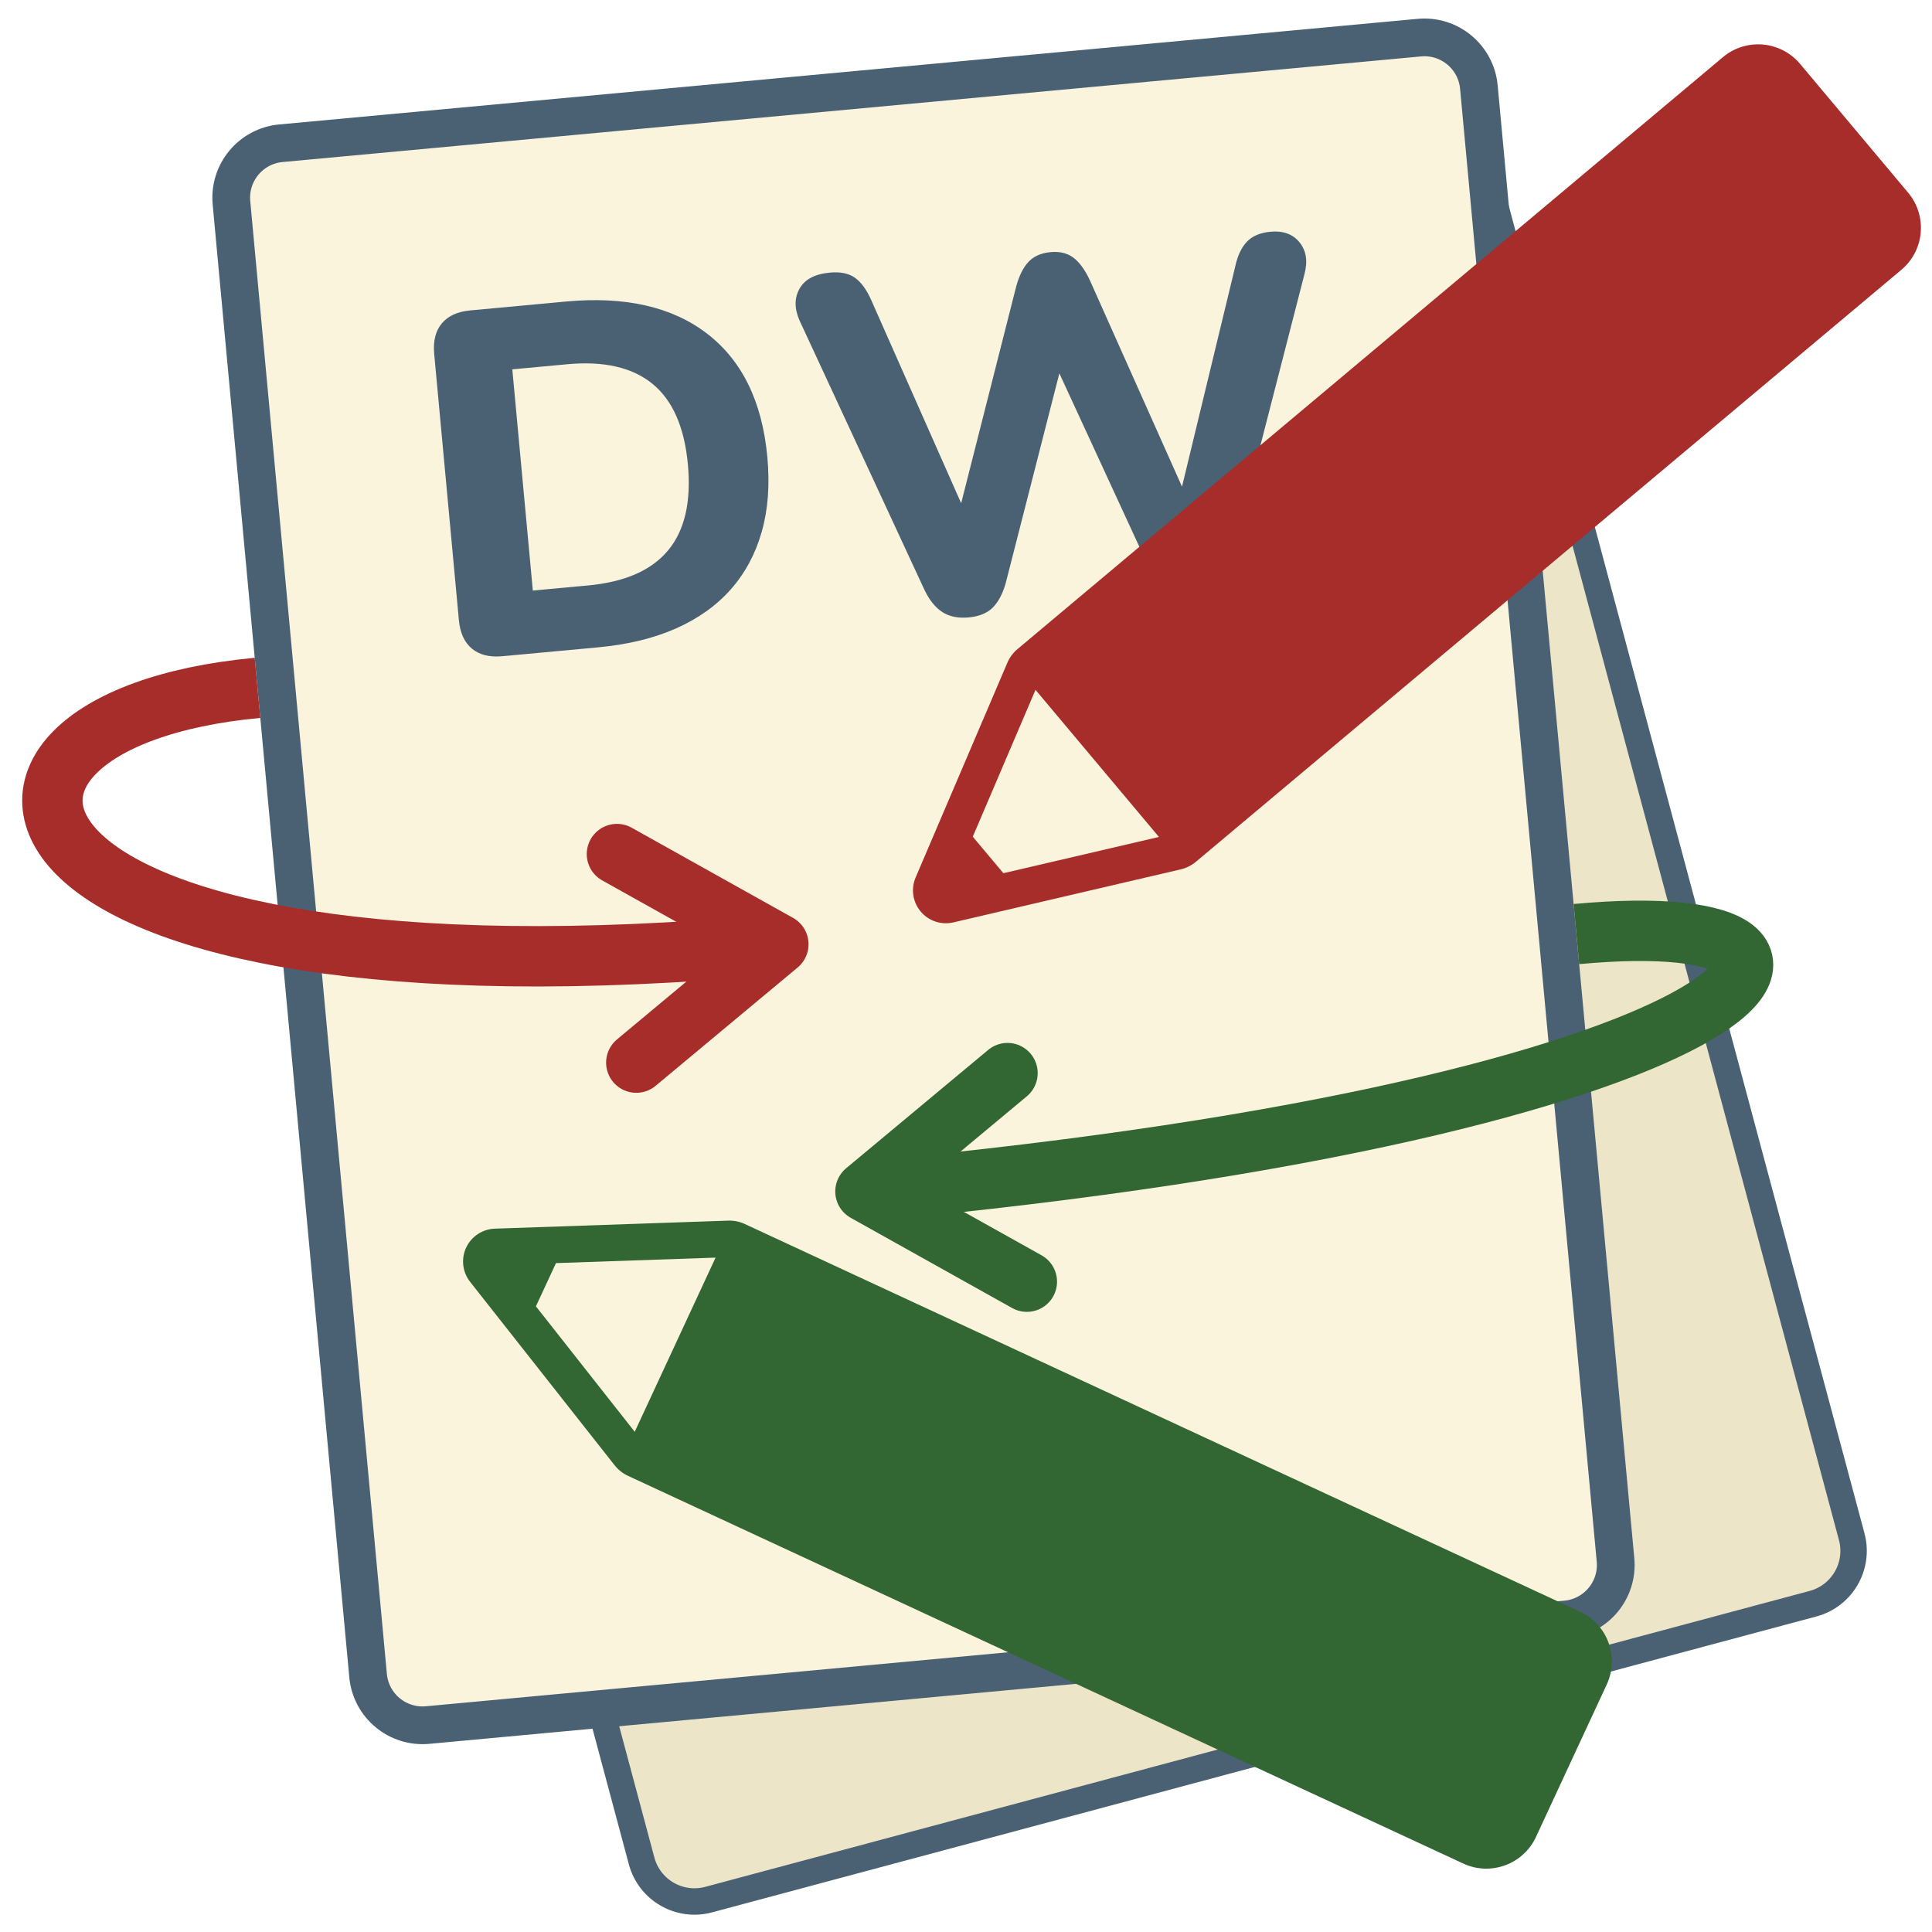
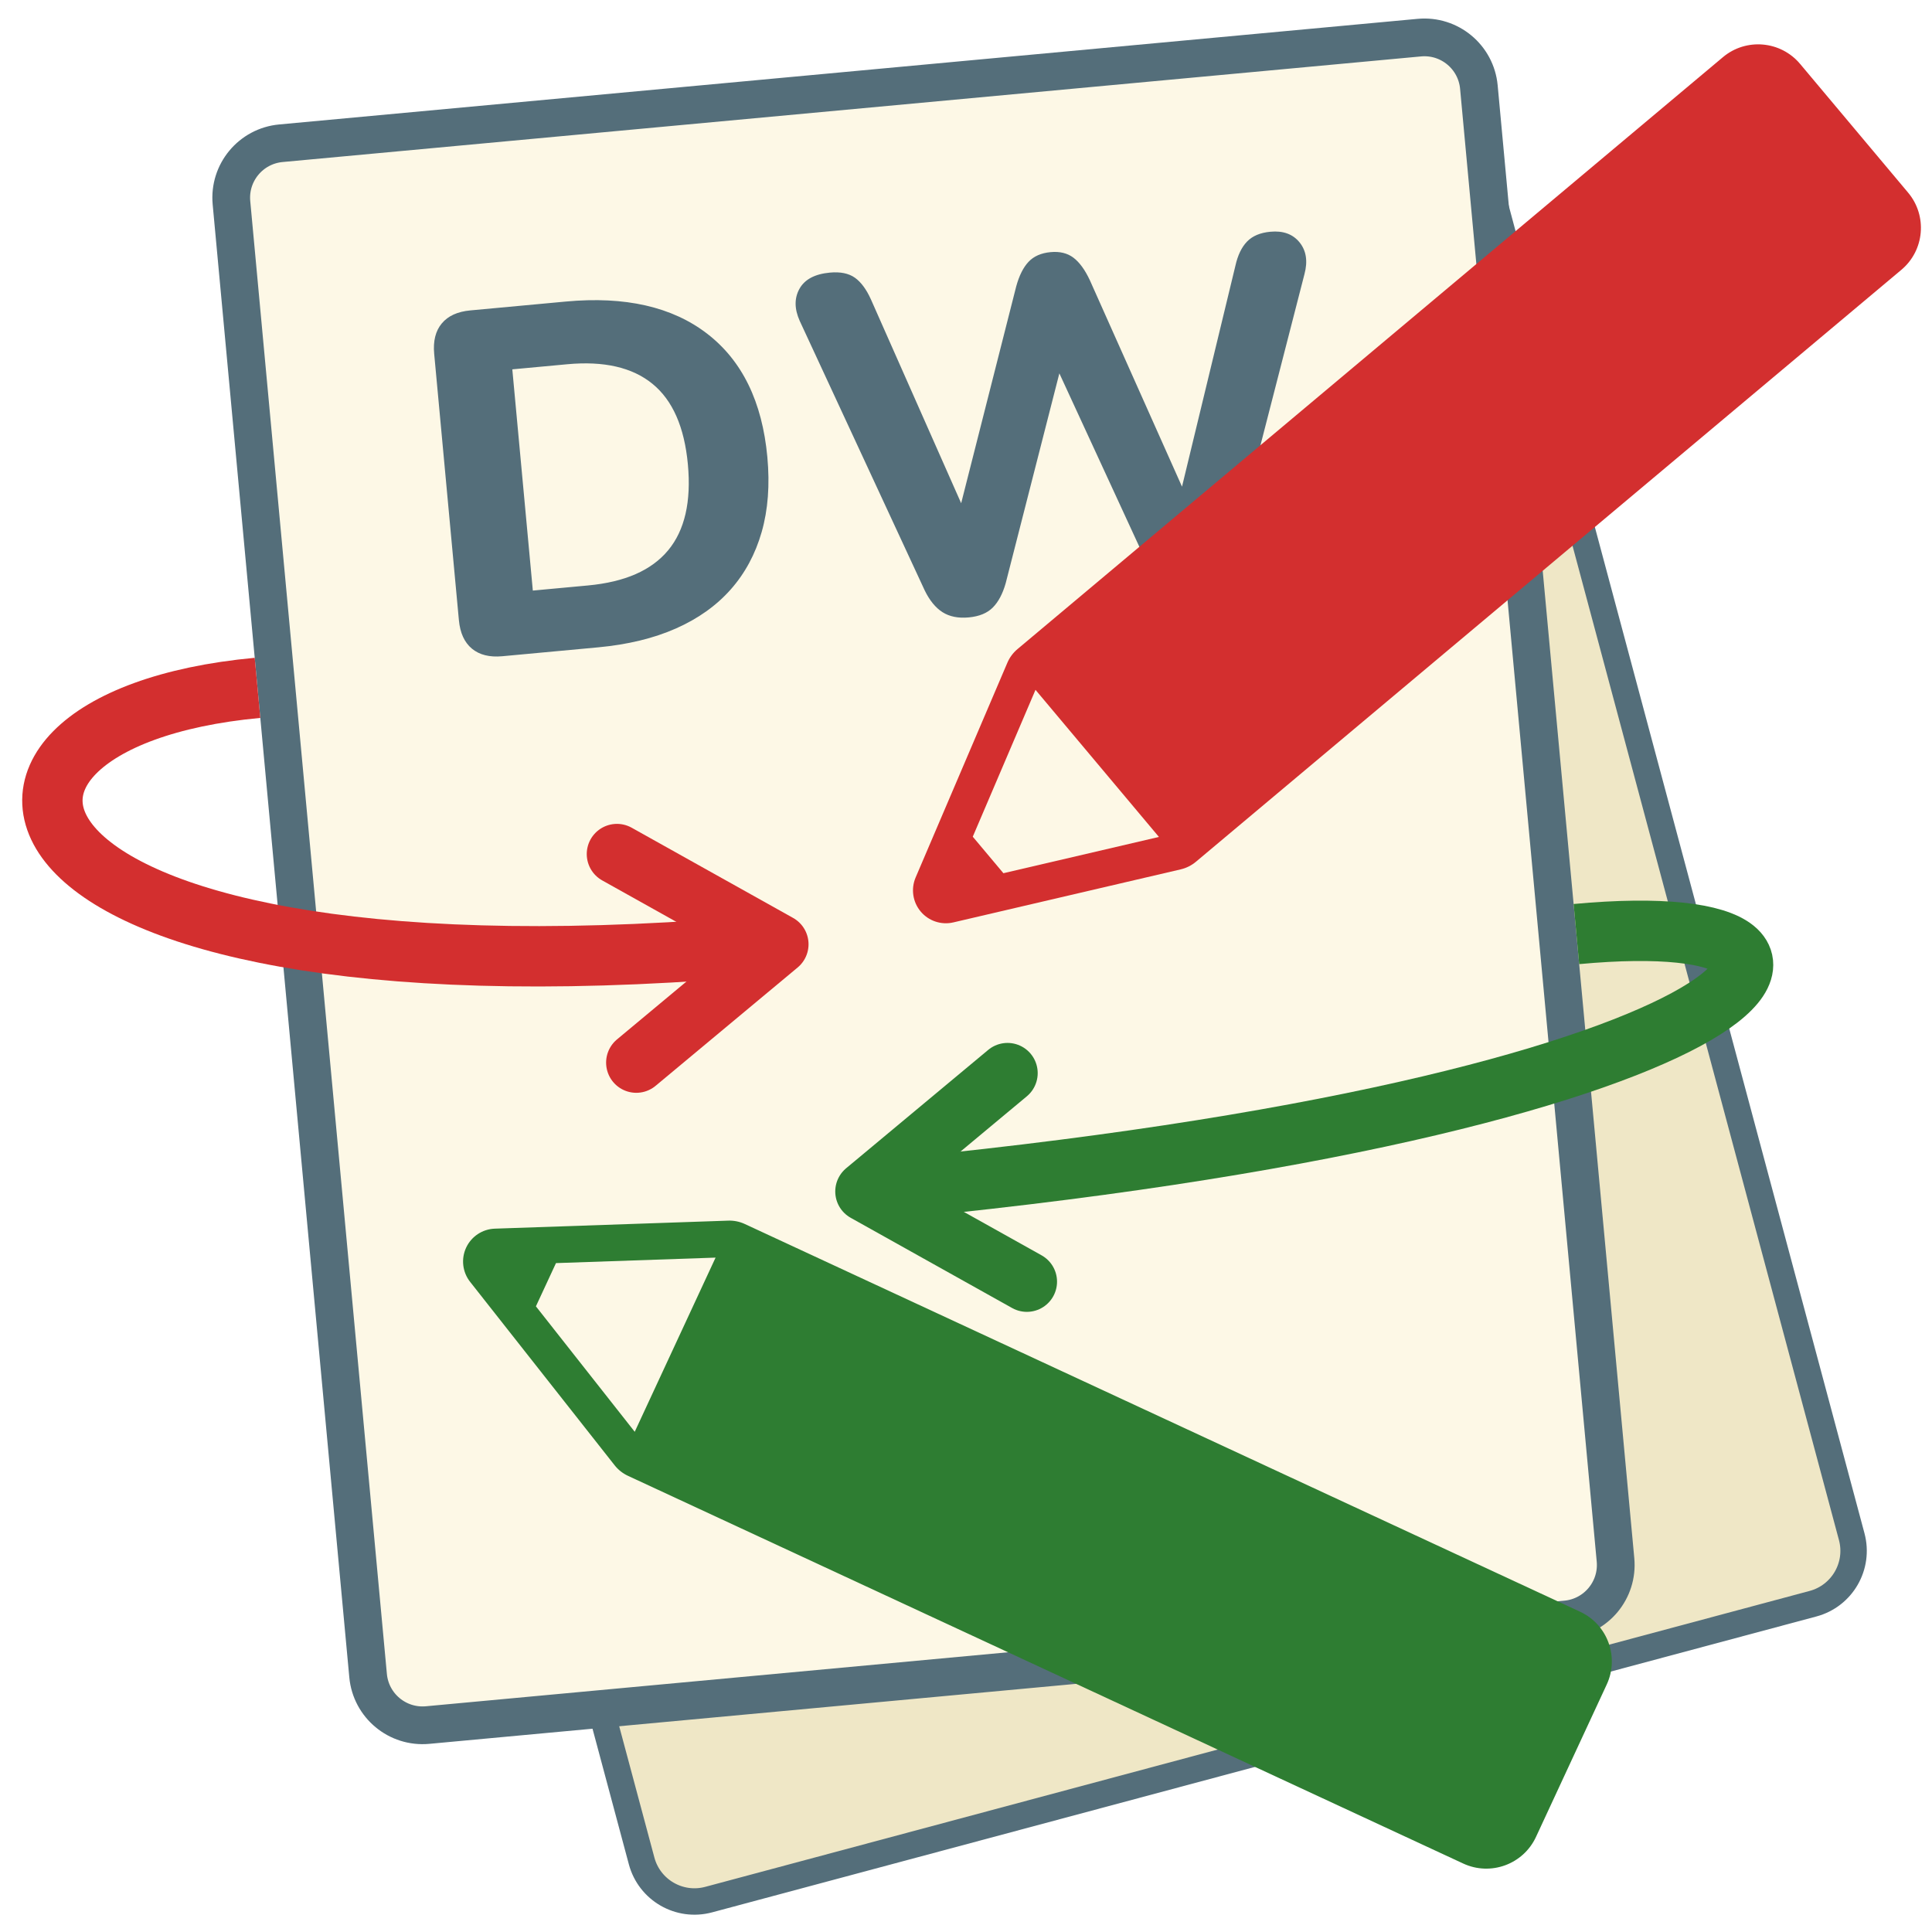
<svg xmlns="http://www.w3.org/2000/svg" viewBox="0 0 1024 1024" width="1024" height="1024" role="img">
-   <rect id="sb" width="664" height="842" rx="29" transform="matrix(0.96593, -0.25882, 0.25882, 0.96593, 129.65, 201.03)" fill="#ece5c8" stroke="#4a6174" stroke-width="14" />
-   <rect id="sf" width="664" height="842" rx="29" transform="matrix(0.99572, -0.09237, 0.09237, 0.99572, 120, 78.6)" fill="#faf4dc" stroke="#4a6174" stroke-width="20" />
-   <path id="wl" fill="#4a6174" transform="matrix(1.67007, -0.15493, 0.15493, 1.67007, -110.11, 35.23)" d="M236.57,206.3l-30.36,0q-6.07,0-9.34-3.27-3.27-3.27-3.27-9.34l0-84.53q0-6.07,3.27-9.34q3.27-3.27,9.34-3.27l30.36,0q28.18,0,43.51,14.24q15.34,14.25,15.34,40.55q0,13.24-3.97,23.43-3.97,10.2-11.45,17.21-7.47,7-18.37,10.66-10.89,3.66-25.06,3.66m-18.84-89.98l0,70.21l17.44,0q8.87,0,15.41-2.18q6.54-2.18,10.9-6.54q4.36-4.36,6.54-10.98q2.18-6.61,2.18-15.49q0-17.74-8.8-26.38-8.79-8.64-26.23-8.64l-17.44,0M354.11,207.7q-4.99,0-8.1-2.41-3.11-2.42-4.98-7.4l-31.45-88.42q-2.02-5.92,0.86-10.12q2.88-4.2,10.04-4.2q4.98,0,7.71,2.33q2.72,2.34,4.43,7.32l25.69,76.43-6.69,0l27.08-76.28q1.87-4.98,4.6-7.39q2.72-2.41,7.23-2.41q4.36,0,7.01,2.41q2.65,2.41,4.51,7.55l25.85,76.12-5.76,0l26.15-76.43q1.56-4.83,4.36-7.24q2.8-2.41,7.63-2.41q6.07,0,8.87,4.2q2.8,4.2,0.62,10.12l-31.75,88.58q-1.72,4.82-4.68,7.24-2.95,2.41-8.09,2.41-4.98,0-7.94-2.41-2.96-2.42-4.83-7.4L387.89,128.3l3.73,0-24.9,69.75q-1.87,4.82-4.75,7.24-2.88,2.41-7.86,2.41" />
-   <path id="ars" fill="none" stroke="#a62d2a" stroke-width="32" stroke-linecap="butt" stroke-linejoin="round" d="M136.49,364.58C-52.7,382.13-15.62,540.2,412.54,500.48" />
-   <path id="arh" fill="none" stroke="#a62d2a" stroke-width="32" stroke-linecap="round" stroke-linejoin="round" d="M337.25,563.21l75.29-62.73-85.55-47.81" />
-   <path id="ags" fill="none" stroke="#326633" stroke-width="32" stroke-linecap="butt" stroke-linejoin="round" d="M835.53,495.07c179.23-16.63,101.12,92.09-376.83,136.43" />
-   <path id="agh" fill="none" stroke="#326633" stroke-width="32" stroke-linecap="round" stroke-linejoin="round" d="M534,568.77L458.7,631.5l85.55,47.81" />
-   <path id="prb" fill="#a62d2a" transform="matrix(0.74153, -0.62222, 0.62222, 0.74153, 471.8, 496.7)" d="M419.5-76L154.78-76A20,20,0,0,0,145.74-73.84L31.69-16.06A18,18,0,0,0,31.69,16.06L145.74,73.84A20,20,0,0,0,154.78,76L659,76A30,30,0,0,0,689,46l0-92A30,30,0,0,0,659-76Z" />
-   <path id="prp" fill="#faf4dc" transform="matrix(0.74153, -0.62222, 0.62222, 0.74153, 471.8, 496.7)" d="M70,13.05l0-26.1l78-39.52l0,105.14L70,13.05Z" />
-   <path id="pgb" fill="#326633" transform="matrix(0.87802, 0.40756, -0.40756, 0.87802, 227.9, 652.4)" d="M419.5-76L154.78-76A20,20,0,0,0,145.74-73.84L31.69-16.06A18,18,0,0,0,31.69,16.06L145.74,73.84A20,20,0,0,0,154.78,76L659,76A30,30,0,0,0,689,46l0-92A30,30,0,0,0,659-76Z" />
-   <path id="pgp" fill="#faf4dc" transform="matrix(0.87802, 0.40756, -0.40756, 0.87802, 227.9, 652.4)" d="M70,13.05l0-26.1l78-39.52l0,105.14L70,13.05Z" />
+   <rect id="sb" width="664" height="842" rx="29" transform="matrix(0.96593, -0.25882, 0.25882, 0.96593, 129.65, 201.03)" fill="#efe7c6" stroke="#546e7a" stroke-width="14" />
+   <rect id="sf" width="664" height="842" rx="29" transform="matrix(0.99572, -0.09237, 0.09237, 0.99572, 120, 78.6)" fill="#fdf8e6" stroke="#546e7a" stroke-width="20" />
+   <path id="wl" fill="#546e7a" transform="matrix(1.67007, -0.15493, 0.15493, 1.67007, -110.11, 35.23)" d="M236.57,206.3l-30.36,0q-6.07,0-9.34-3.27-3.27-3.27-3.27-9.34l0-84.53q0-6.07,3.27-9.34q3.27-3.27,9.34-3.27l30.36,0q28.18,0,43.51,14.24q15.34,14.25,15.34,40.55q0,13.24-3.97,23.43-3.97,10.2-11.45,17.21-7.47,7-18.37,10.66-10.89,3.66-25.06,3.66m-18.84-89.98l0,70.21l17.44,0q8.87,0,15.41-2.18q6.54-2.18,10.9-6.54q4.36-4.36,6.54-10.98q2.18-6.61,2.18-15.49q0-17.74-8.8-26.38-8.79-8.64-26.23-8.64l-17.44,0M354.11,207.7q-4.99,0-8.1-2.41-3.11-2.42-4.98-7.4l-31.45-88.42q-2.02-5.92,0.86-10.12q2.88-4.2,10.04-4.2q4.98,0,7.71,2.33q2.72,2.34,4.43,7.32l25.69,76.43-6.69,0l27.08-76.28q1.87-4.98,4.6-7.39q2.72-2.41,7.23-2.41q4.36,0,7.01,2.41q2.65,2.41,4.51,7.55l25.85,76.12-5.76,0l26.15-76.43q1.56-4.83,4.36-7.24q2.8-2.41,7.63-2.41q6.07,0,8.87,4.2q2.8,4.2,0.62,10.12l-31.75,88.58q-1.72,4.82-4.68,7.24-2.95,2.41-8.09,2.41-4.98,0-7.94-2.41-2.96-2.42-4.83-7.4L387.89,128.3l3.73,0-24.9,69.75q-1.87,4.82-4.75,7.24-2.88,2.41-7.86,2.41" />
+   <path id="ars" fill="none" stroke="#d32f2f" stroke-width="32" stroke-linecap="butt" stroke-linejoin="round" d="M136.49,364.58C-52.7,382.13-15.62,540.2,412.54,500.48" />
+   <path id="arh" fill="none" stroke="#d32f2f" stroke-width="32" stroke-linecap="round" stroke-linejoin="round" d="M337.25,563.21l75.29-62.73-85.55-47.81" />
+   <path id="ags" fill="none" stroke="#2e7d32" stroke-width="32" stroke-linecap="butt" stroke-linejoin="round" d="M835.53,495.07c179.23-16.63,101.12,92.09-376.83,136.43" />
+   <path id="agh" fill="none" stroke="#2e7d32" stroke-width="32" stroke-linecap="round" stroke-linejoin="round" d="M534,568.77L458.7,631.5l85.55,47.81" />
+   <path id="prb" fill="#d32f2f" transform="matrix(0.74153, -0.62222, 0.62222, 0.74153, 471.8, 496.7)" d="M419.5-76L154.78-76A20,20,0,0,0,145.74-73.84L31.69-16.06A18,18,0,0,0,31.69,16.06L145.74,73.84A20,20,0,0,0,154.78,76L659,76A30,30,0,0,0,689,46l0-92A30,30,0,0,0,659-76Z" />
+   <path id="prp" fill="#fdf8e6" transform="matrix(0.74153, -0.62222, 0.62222, 0.74153, 471.8, 496.7)" d="M70,13.05l0-26.1l78-39.52l0,105.14L70,13.05Z" />
+   <path id="pgb" fill="#2e7d32" transform="matrix(0.87802, 0.40756, -0.40756, 0.87802, 227.9, 652.4)" d="M419.5-76L154.78-76A20,20,0,0,0,145.74-73.84L31.69-16.06A18,18,0,0,0,31.69,16.06L145.74,73.84A20,20,0,0,0,154.78,76L659,76A30,30,0,0,0,689,46l0-92A30,30,0,0,0,659-76Z" />
+   <path id="pgp" fill="#fdf8e6" transform="matrix(0.87802, 0.40756, -0.40756, 0.87802, 227.9, 652.4)" d="M70,13.05l0-26.1l78-39.52l0,105.14L70,13.05Z" />
</svg>
